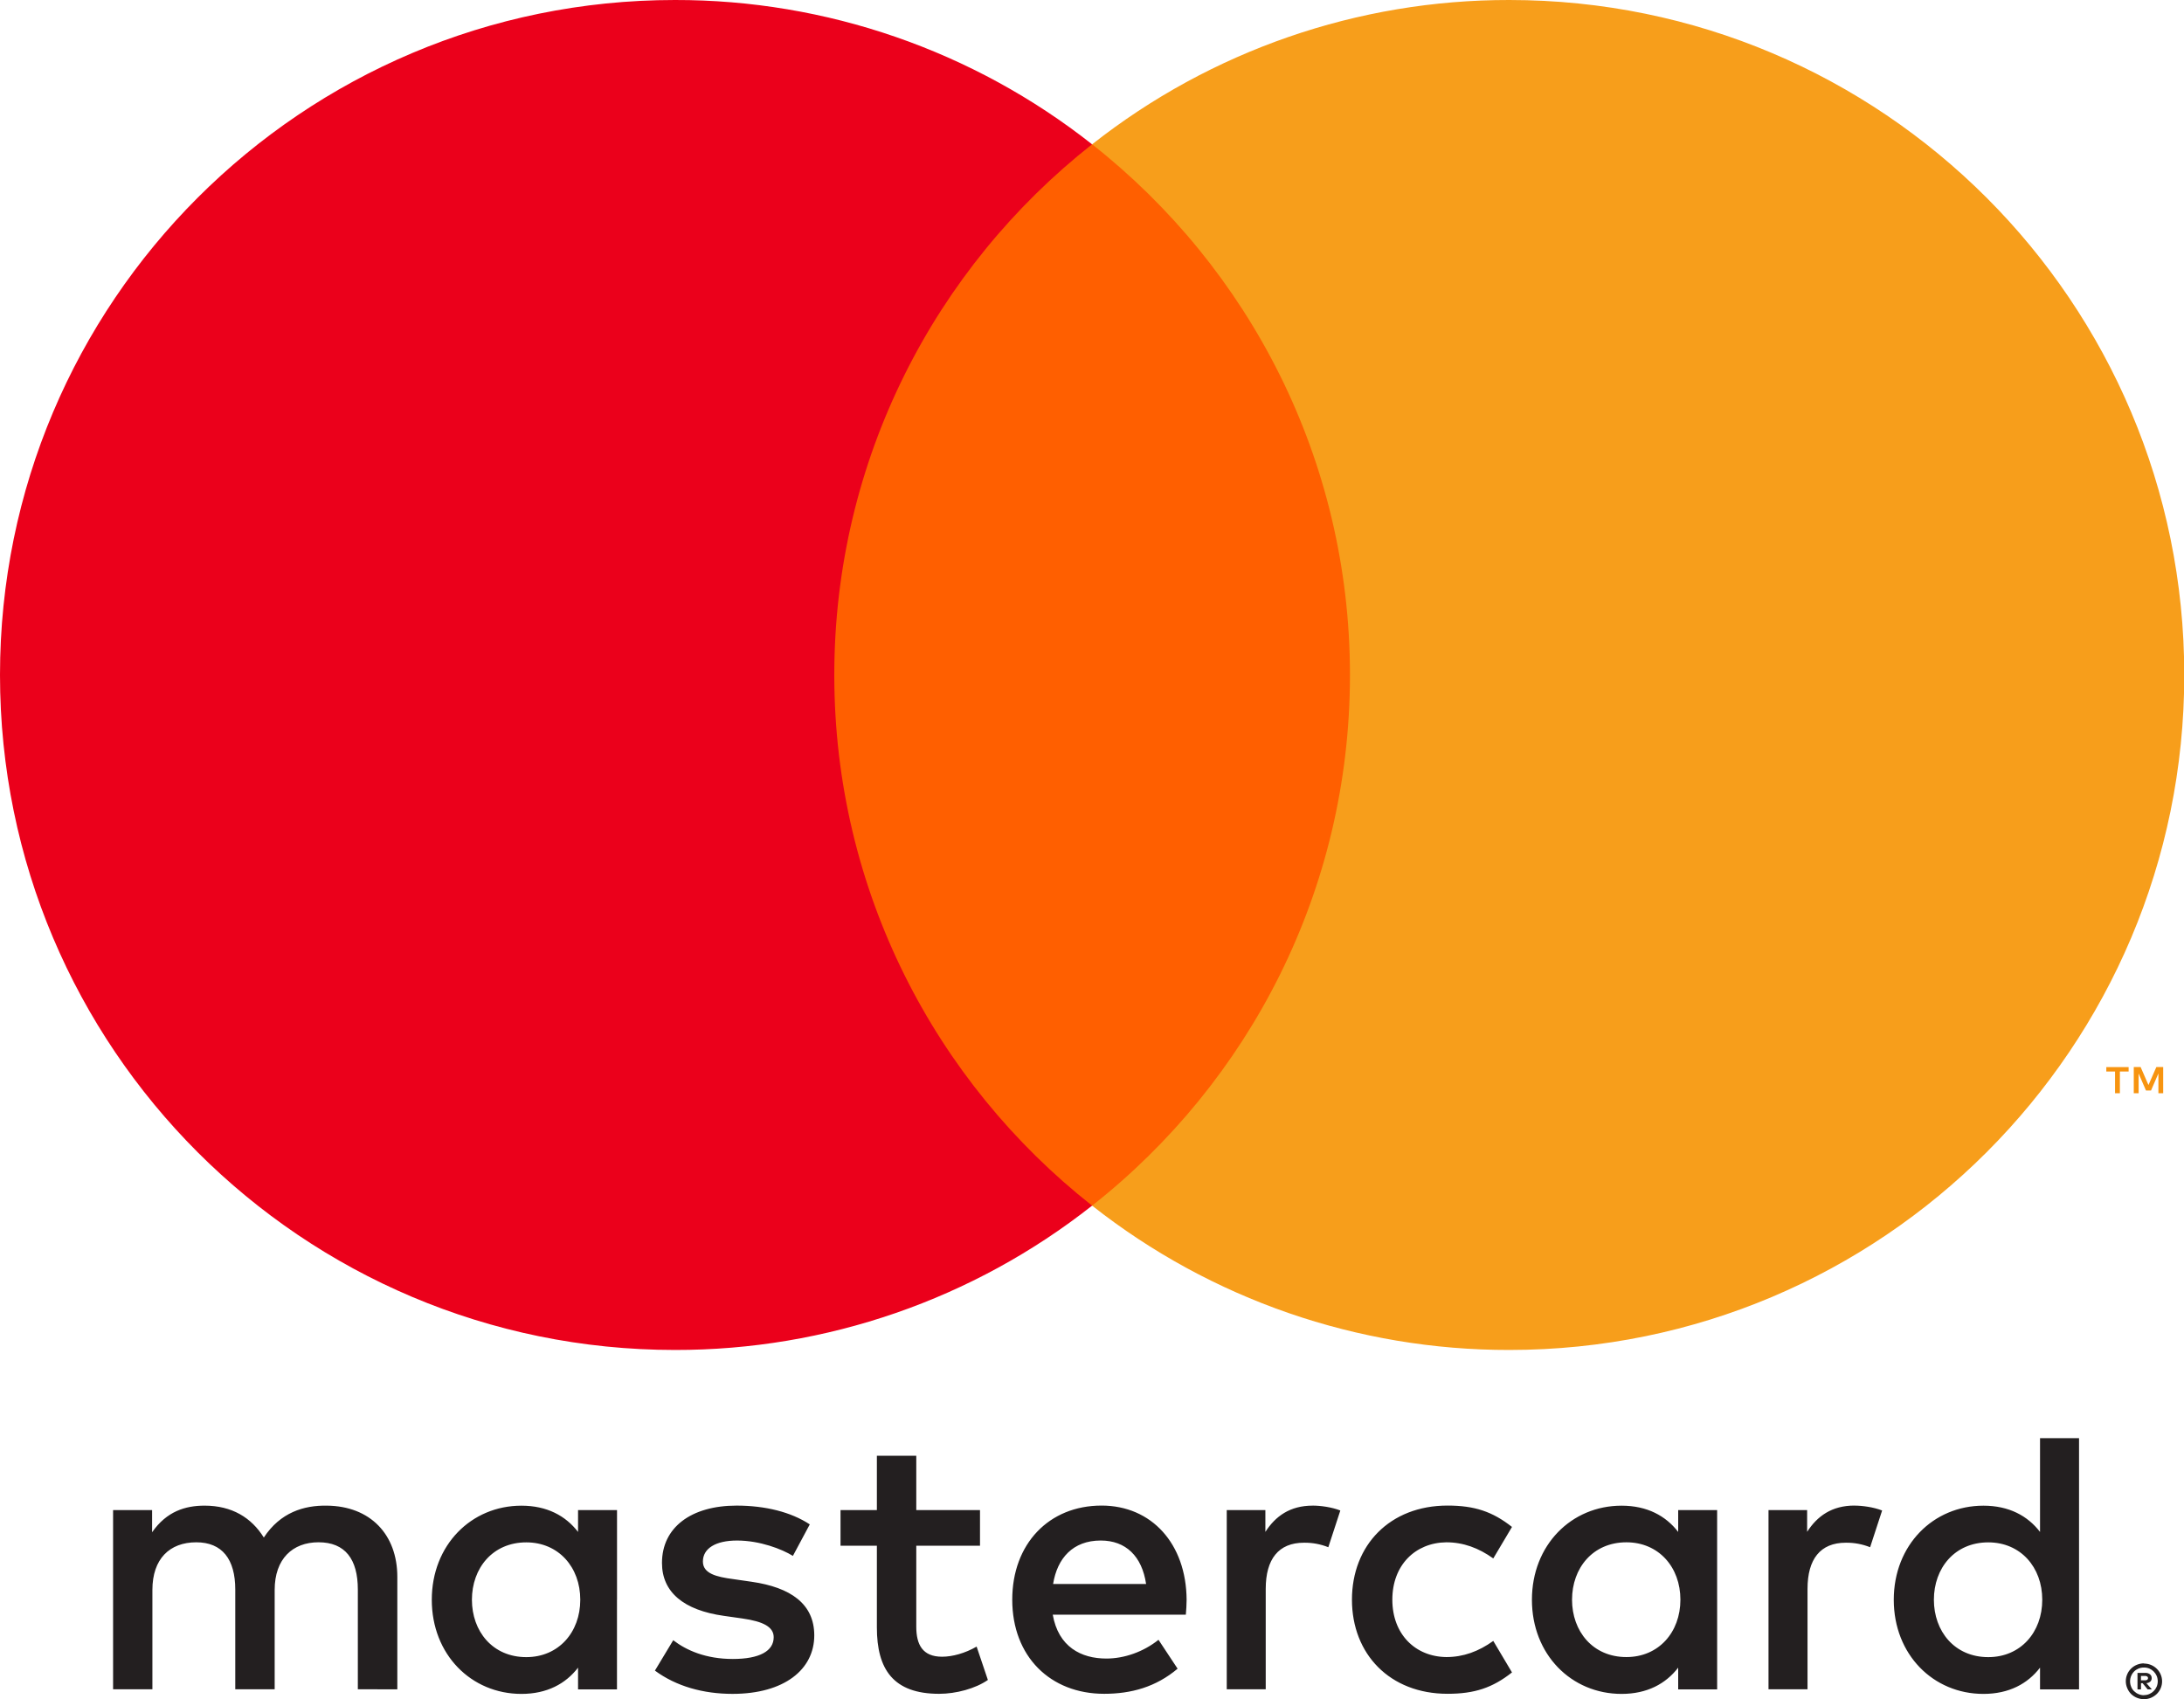
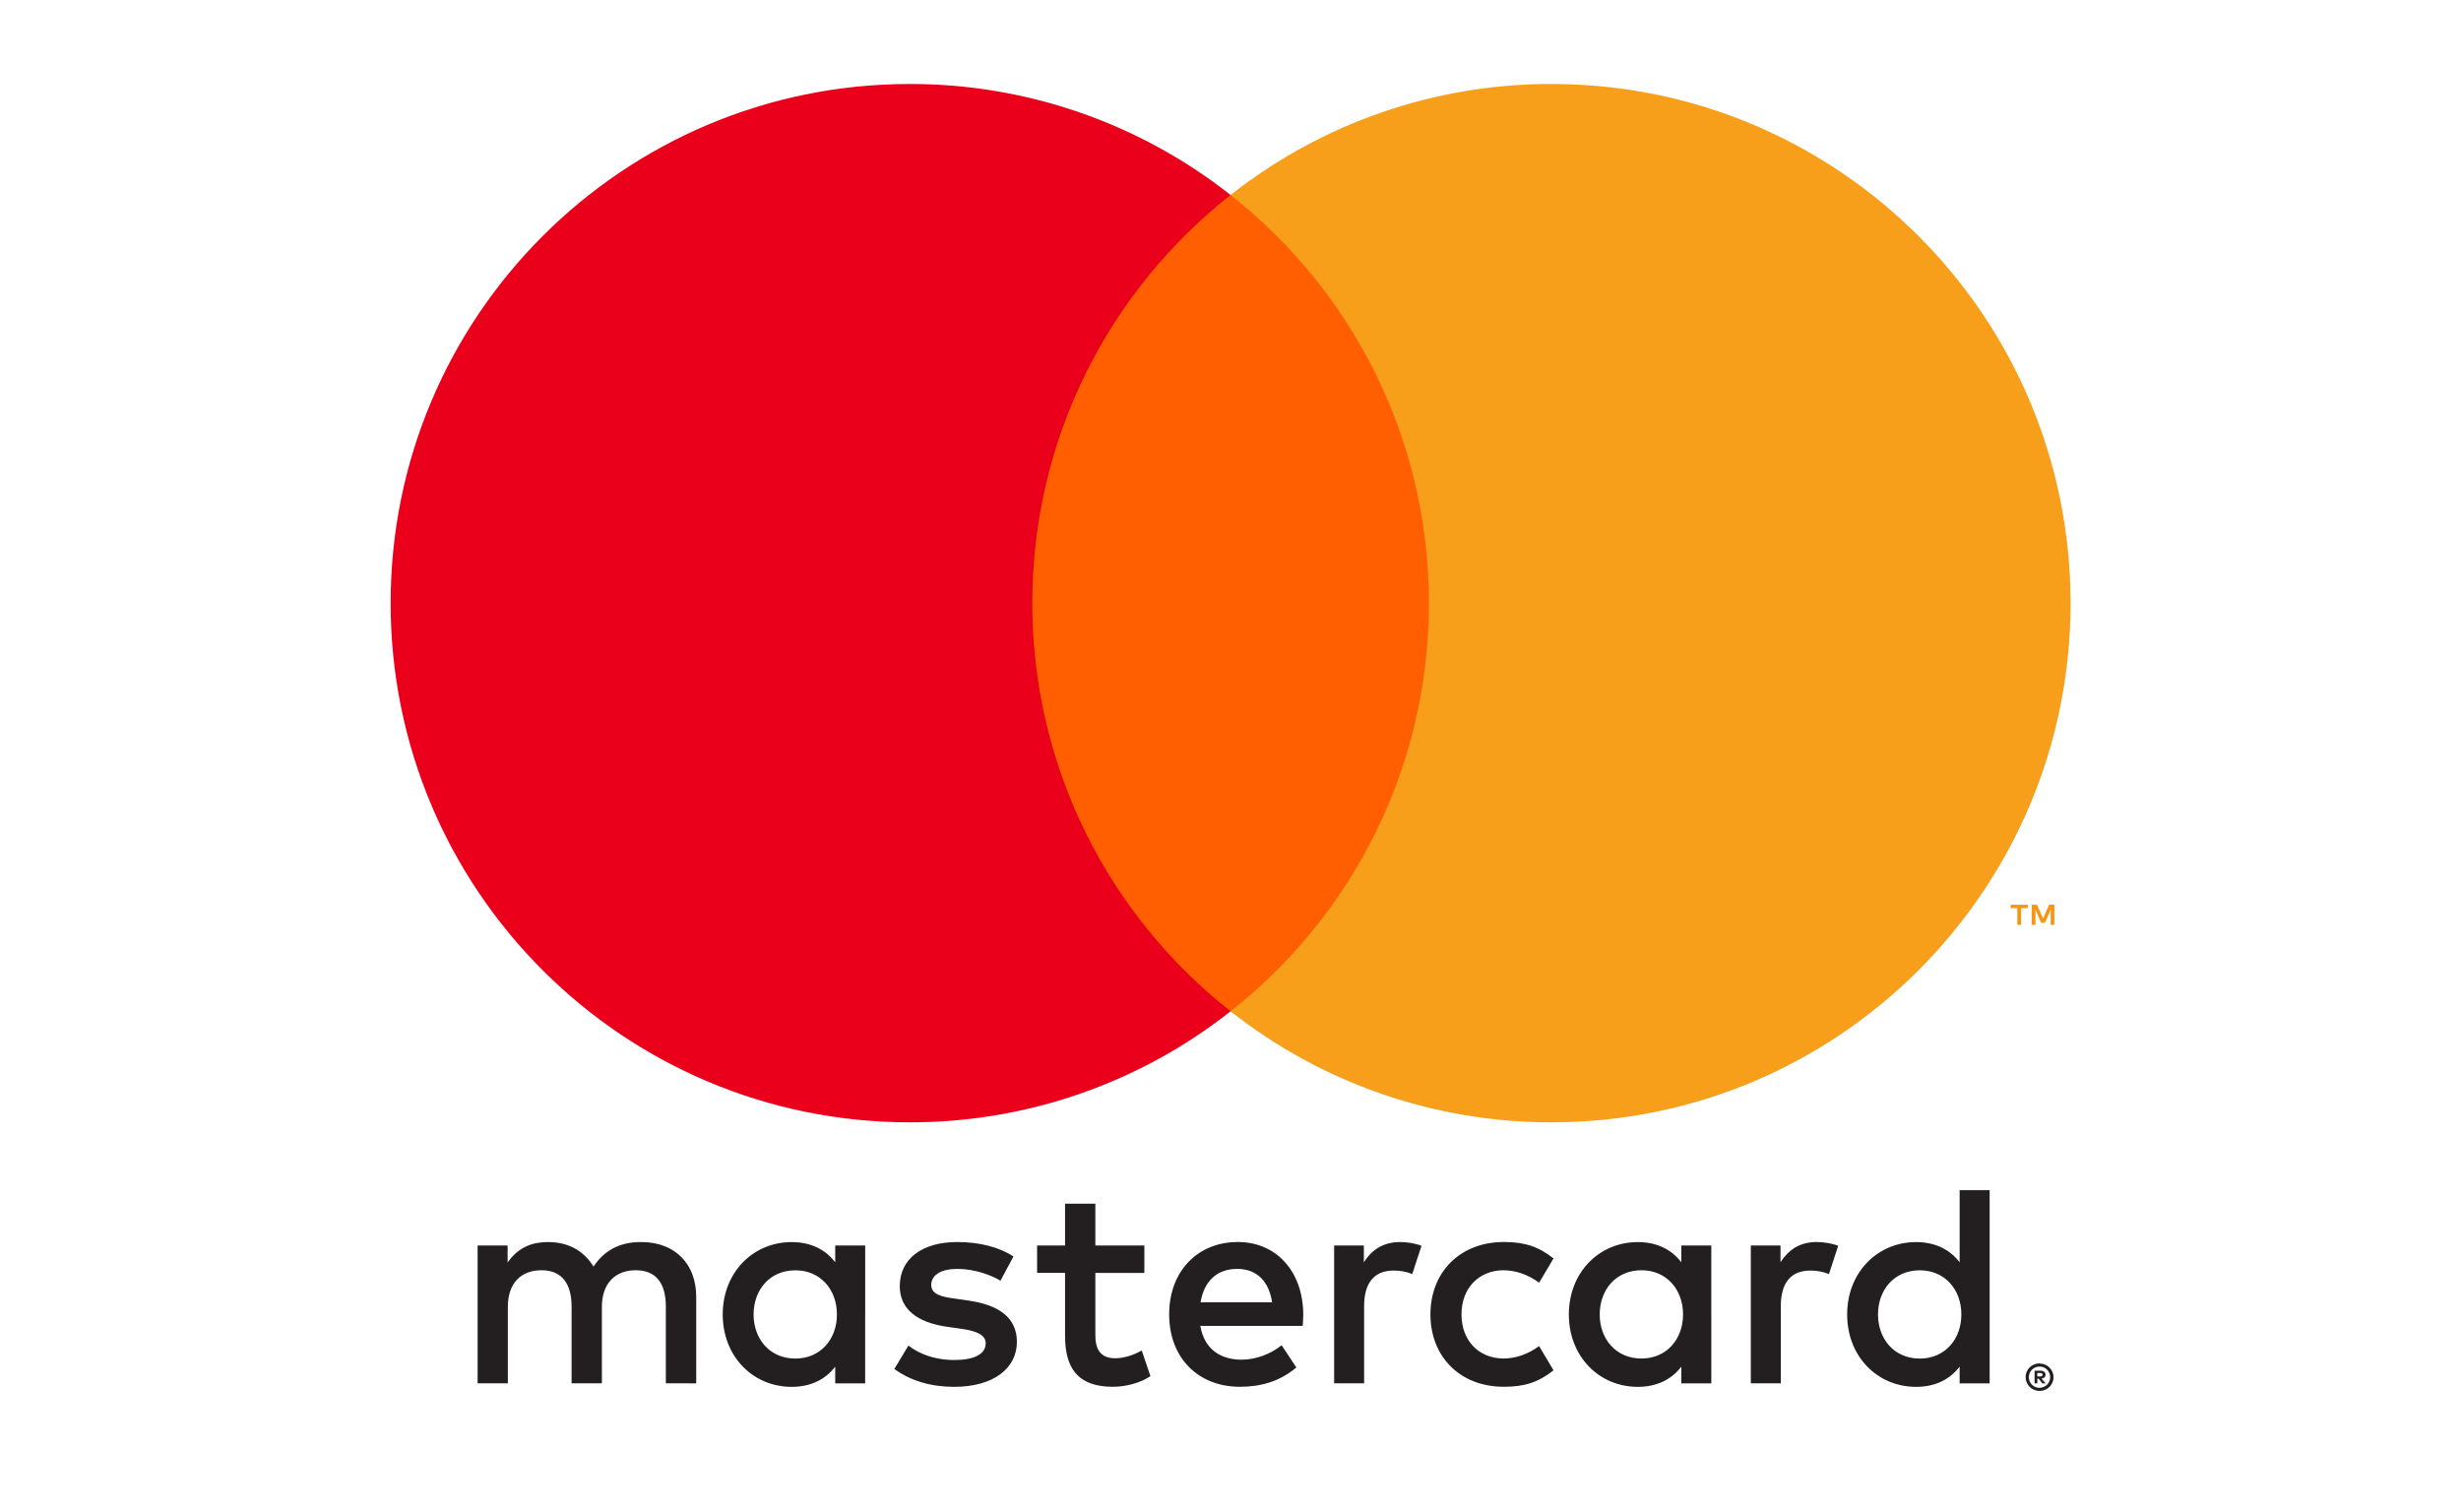
- <svg xmlns="http://www.w3.org/2000/svg" id="Laag_1" data-name="Laag 1" viewBox="0 0 2000 1556">
+ <svg xmlns="http://www.w3.org/2000/svg" id="Laag_1" data-name="Laag 1" width="70" height="43" viewBox="0 -100 2000 1800">
  <defs>
    <style>.cls-1{fill:#231f20;}.cls-2{fill:#f79410;}.cls-3{fill:#ff5f00;}.cls-4{fill:#eb001b;}.cls-5{fill:#f79e1b;}</style>
  </defs>
  <path class="cls-1" d="M1960.59,1534.9v4h3.73a3.93,3.93,0,0,0,2-.51,1.78,1.78,0,0,0,.75-1.53,1.71,1.71,0,0,0-.75-1.49,3.59,3.59,0,0,0-2-.51h-3.73Zm3.77-2.83a6.92,6.92,0,0,1,4.48,1.3,4.3,4.3,0,0,1,1.57,3.54,4.06,4.06,0,0,1-1.26,3.11,6.14,6.14,0,0,1-3.58,1.49l5,5.7h-3.85l-4.6-5.66h-1.49v5.66h-3.22v-15.13h7Zm-1,20.36a12,12,0,0,0,4.91-1,12.86,12.86,0,0,0,4-2.71,12.63,12.63,0,0,0,2.71-4,12.94,12.94,0,0,0,0-9.9,13.07,13.07,0,0,0-2.71-4,12.89,12.89,0,0,0-4-2.71,12.59,12.59,0,0,0-4.91-.94,13.12,13.12,0,0,0-5,.94,12.77,12.77,0,0,0-4.09,2.71,12.92,12.92,0,0,0-2.67,14,11.92,11.92,0,0,0,2.67,4,12.81,12.81,0,0,0,4.09,2.71,12.45,12.45,0,0,0,5,1m0-29a16.74,16.74,0,0,1,11.75,4.8,16,16,0,0,1,3.54,5.19,16.09,16.09,0,0,1,0,12.65,16.88,16.88,0,0,1-3.54,5.19,17.85,17.85,0,0,1-5.27,3.5,16.33,16.33,0,0,1-6.48,1.3,16.6,16.6,0,0,1-6.56-1.3,17.08,17.08,0,0,1-5.31-3.5A16.88,16.88,0,0,1,1948,1546a16.09,16.09,0,0,1,0-12.65,16,16,0,0,1,3.54-5.19,15.8,15.8,0,0,1,5.31-3.5,16.6,16.6,0,0,1,6.56-1.3M432.16,1465.1c0-28.85,18.9-52.55,49.79-52.55,29.52,0,49.44,22.68,49.44,52.55s-19.92,52.55-49.44,52.55c-30.89,0-49.79-23.7-49.79-52.55m132.88,0V1383H529.35V1403c-11.32-14.78-28.49-24.05-51.84-24.05-46,0-82.1,36.08-82.1,86.19s36.08,86.19,82.1,86.19c23.34,0,40.52-9.28,51.84-24.05v19.93H565V1465.1Zm1205.92,0c0-28.85,18.9-52.55,49.8-52.55,29.55,0,49.44,22.68,49.44,52.55s-19.89,52.55-49.44,52.55c-30.89,0-49.8-23.7-49.8-52.55m132.92,0v-148h-35.72V1403c-11.32-14.78-28.49-24.05-51.84-24.05-46,0-82.1,36.08-82.1,86.19s36.08,86.19,82.1,86.19c23.35,0,40.52-9.28,51.84-24.05v19.93h35.72V1465.1ZM1008,1410.86c23,0,37.77,14.42,41.54,39.81H964.38c3.81-23.7,18.2-39.81,43.63-39.81m.71-32c-48.1,0-81.75,35-81.75,86.19,0,52.19,35,86.19,84.14,86.19,24.72,0,47.36-6.17,67.28-23l-17.49-26.45c-13.76,11-31.28,17.17-47.75,17.17-23,0-43.94-10.65-49.09-40.2h121.87c.35-4.44.71-8.92.71-13.72-.36-51.17-32-86.19-77.94-86.19m430.9,86.19c0-28.85,18.9-52.55,49.79-52.55,29.52,0,49.44,22.68,49.44,52.55s-19.92,52.55-49.44,52.55c-30.89,0-49.8-23.7-49.8-52.55m132.88,0V1383H1536.8V1403c-11.36-14.78-28.49-24.05-51.84-24.05-46,0-82.1,36.08-82.1,86.19s36.08,86.19,82.1,86.19c23.35,0,40.48-9.28,51.84-24.05v19.93h35.68V1465.1Zm-334.42,0c0,49.79,34.66,86.19,87.56,86.19,24.72,0,41.19-5.5,59-19.57l-17.14-28.85c-13.4,9.63-27.47,14.78-43,14.78-28.49-.35-49.44-20.95-49.44-52.55s20.95-52.19,49.44-52.55c15.49,0,29.56,5.15,43,14.78l17.14-28.85c-17.84-14.07-34.31-19.57-59-19.57-52.9,0-87.56,36.39-87.56,86.19m460.1-86.19c-20.59,0-34,9.63-43.27,24.05V1383h-35.37v164.12h35.73v-92c0-27.16,11.67-42.25,35-42.25a57.87,57.87,0,0,1,22.32,4.13l11-33.64c-7.9-3.11-18.2-4.48-25.43-4.48m-956.64,17.17c-17.17-11.32-40.83-17.17-66.93-17.17-41.58,0-68.35,19.93-68.35,52.54,0,26.76,19.93,43.27,56.63,48.42l16.86,2.4c19.57,2.75,28.81,7.9,28.81,17.17,0,12.69-13,19.93-37.41,19.93-24.72,0-42.56-7.9-54.59-17.17L599.74,1530c19.57,14.42,44.29,21.3,71.06,21.3,47.4,0,74.87-22.32,74.87-53.57,0-28.85-21.62-43.94-57.34-49.09l-16.82-2.44c-15.45-2-27.83-5.11-27.83-16.11,0-12,11.67-19.22,31.25-19.22,20.95,0,41.23,7.9,51.17,14.07l15.45-28.85ZM1202,1378.91c-20.59,0-34,9.63-43.23,24.05V1383h-35.37v164.12h35.69v-92c0-27.16,11.67-42.25,35-42.25a57.87,57.87,0,0,1,22.32,4.13l11-33.64c-7.9-3.11-18.2-4.48-25.43-4.48M897.44,1383H839.08v-49.79H803V1383H769.71v32.62H803v74.87c0,38.08,14.78,60.76,57,60.76,15.49,0,33.33-4.8,44.65-12.69L894.34,1508c-10.65,6.17-22.32,9.28-31.6,9.28-17.84,0-23.66-11-23.66-27.47v-74.16h58.36ZM363.85,1547.16v-103c0-38.79-24.72-64.89-64.57-65.24-20.95-.35-42.56,6.17-57.69,29.2-11.32-18.2-29.16-29.2-54.24-29.2-17.53,0-34.66,5.15-48.07,24.37V1383H103.56v164.12h36v-91c0-28.49,15.8-43.63,40.2-43.63,23.7,0,35.69,15.45,35.69,43.27v91.34h36.08v-91c0-28.49,16.47-43.63,40.16-43.63,24.37,0,36,15.45,36,43.27v91.34Z" />
  <path class="cls-2" d="M1980.94,1001.22v-24h-6.25l-7.23,16.47-7.19-16.47H1954v24h4.44V983.14l6.76,15.6h4.6l6.76-15.64v18.12h4.4Zm-39.65,0V981.33h8v-4.05h-20.44v4.05h8v19.89h4.4Z" />
  <path class="cls-3" d="M1270.57,1104.15H729.71v-972h540.87Z" />
  <path class="cls-4" d="M764,618.17c0-197.17,92.32-372.81,236.08-486A615.46,615.46,0,0,0,618.09,0C276.72,0,0,276.76,0,618.17s276.72,618.17,618.09,618.17a615.46,615.46,0,0,0,382-132.17C856.34,991,764,815.35,764,618.17" />
  <path class="cls-5" d="M2000.25,618.17c0,341.41-276.72,618.17-618.09,618.17a615.65,615.65,0,0,1-382.05-132.17c143.8-113.19,236.12-288.82,236.12-486s-92.32-372.81-236.12-486A615.65,615.65,0,0,1,1382.15,0c341.37,0,618.09,276.76,618.09,618.17" />
</svg>
